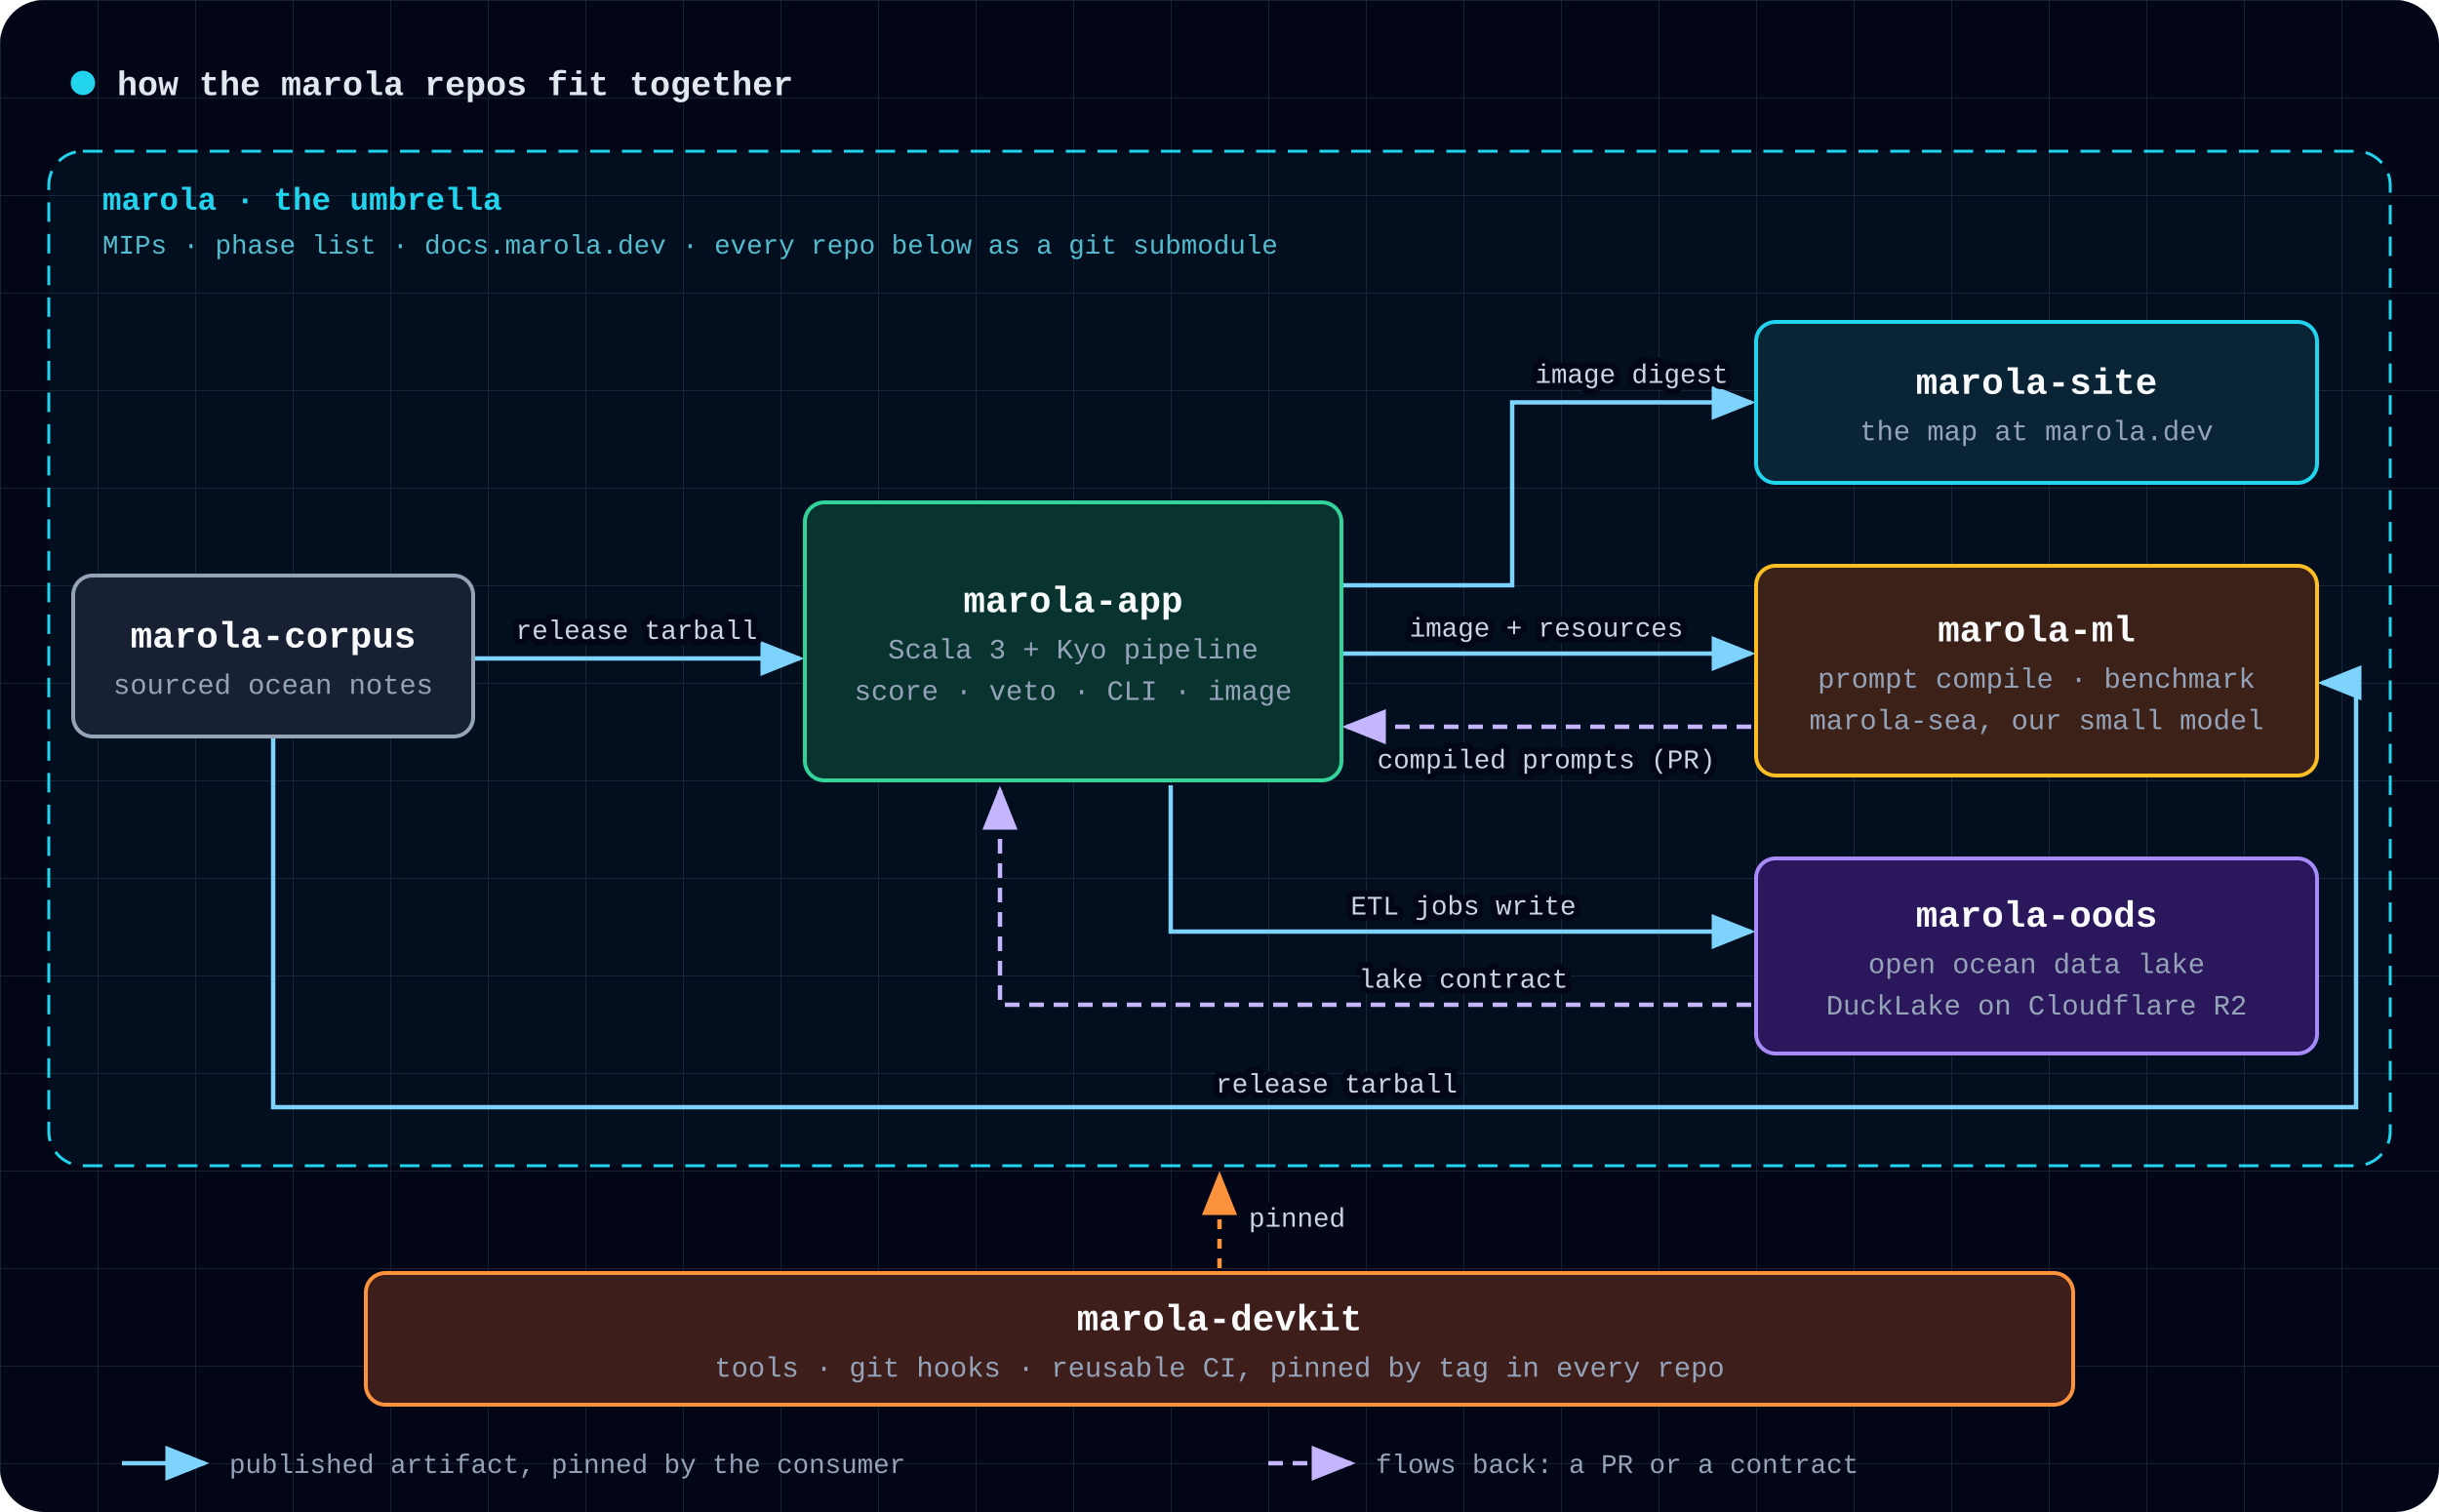
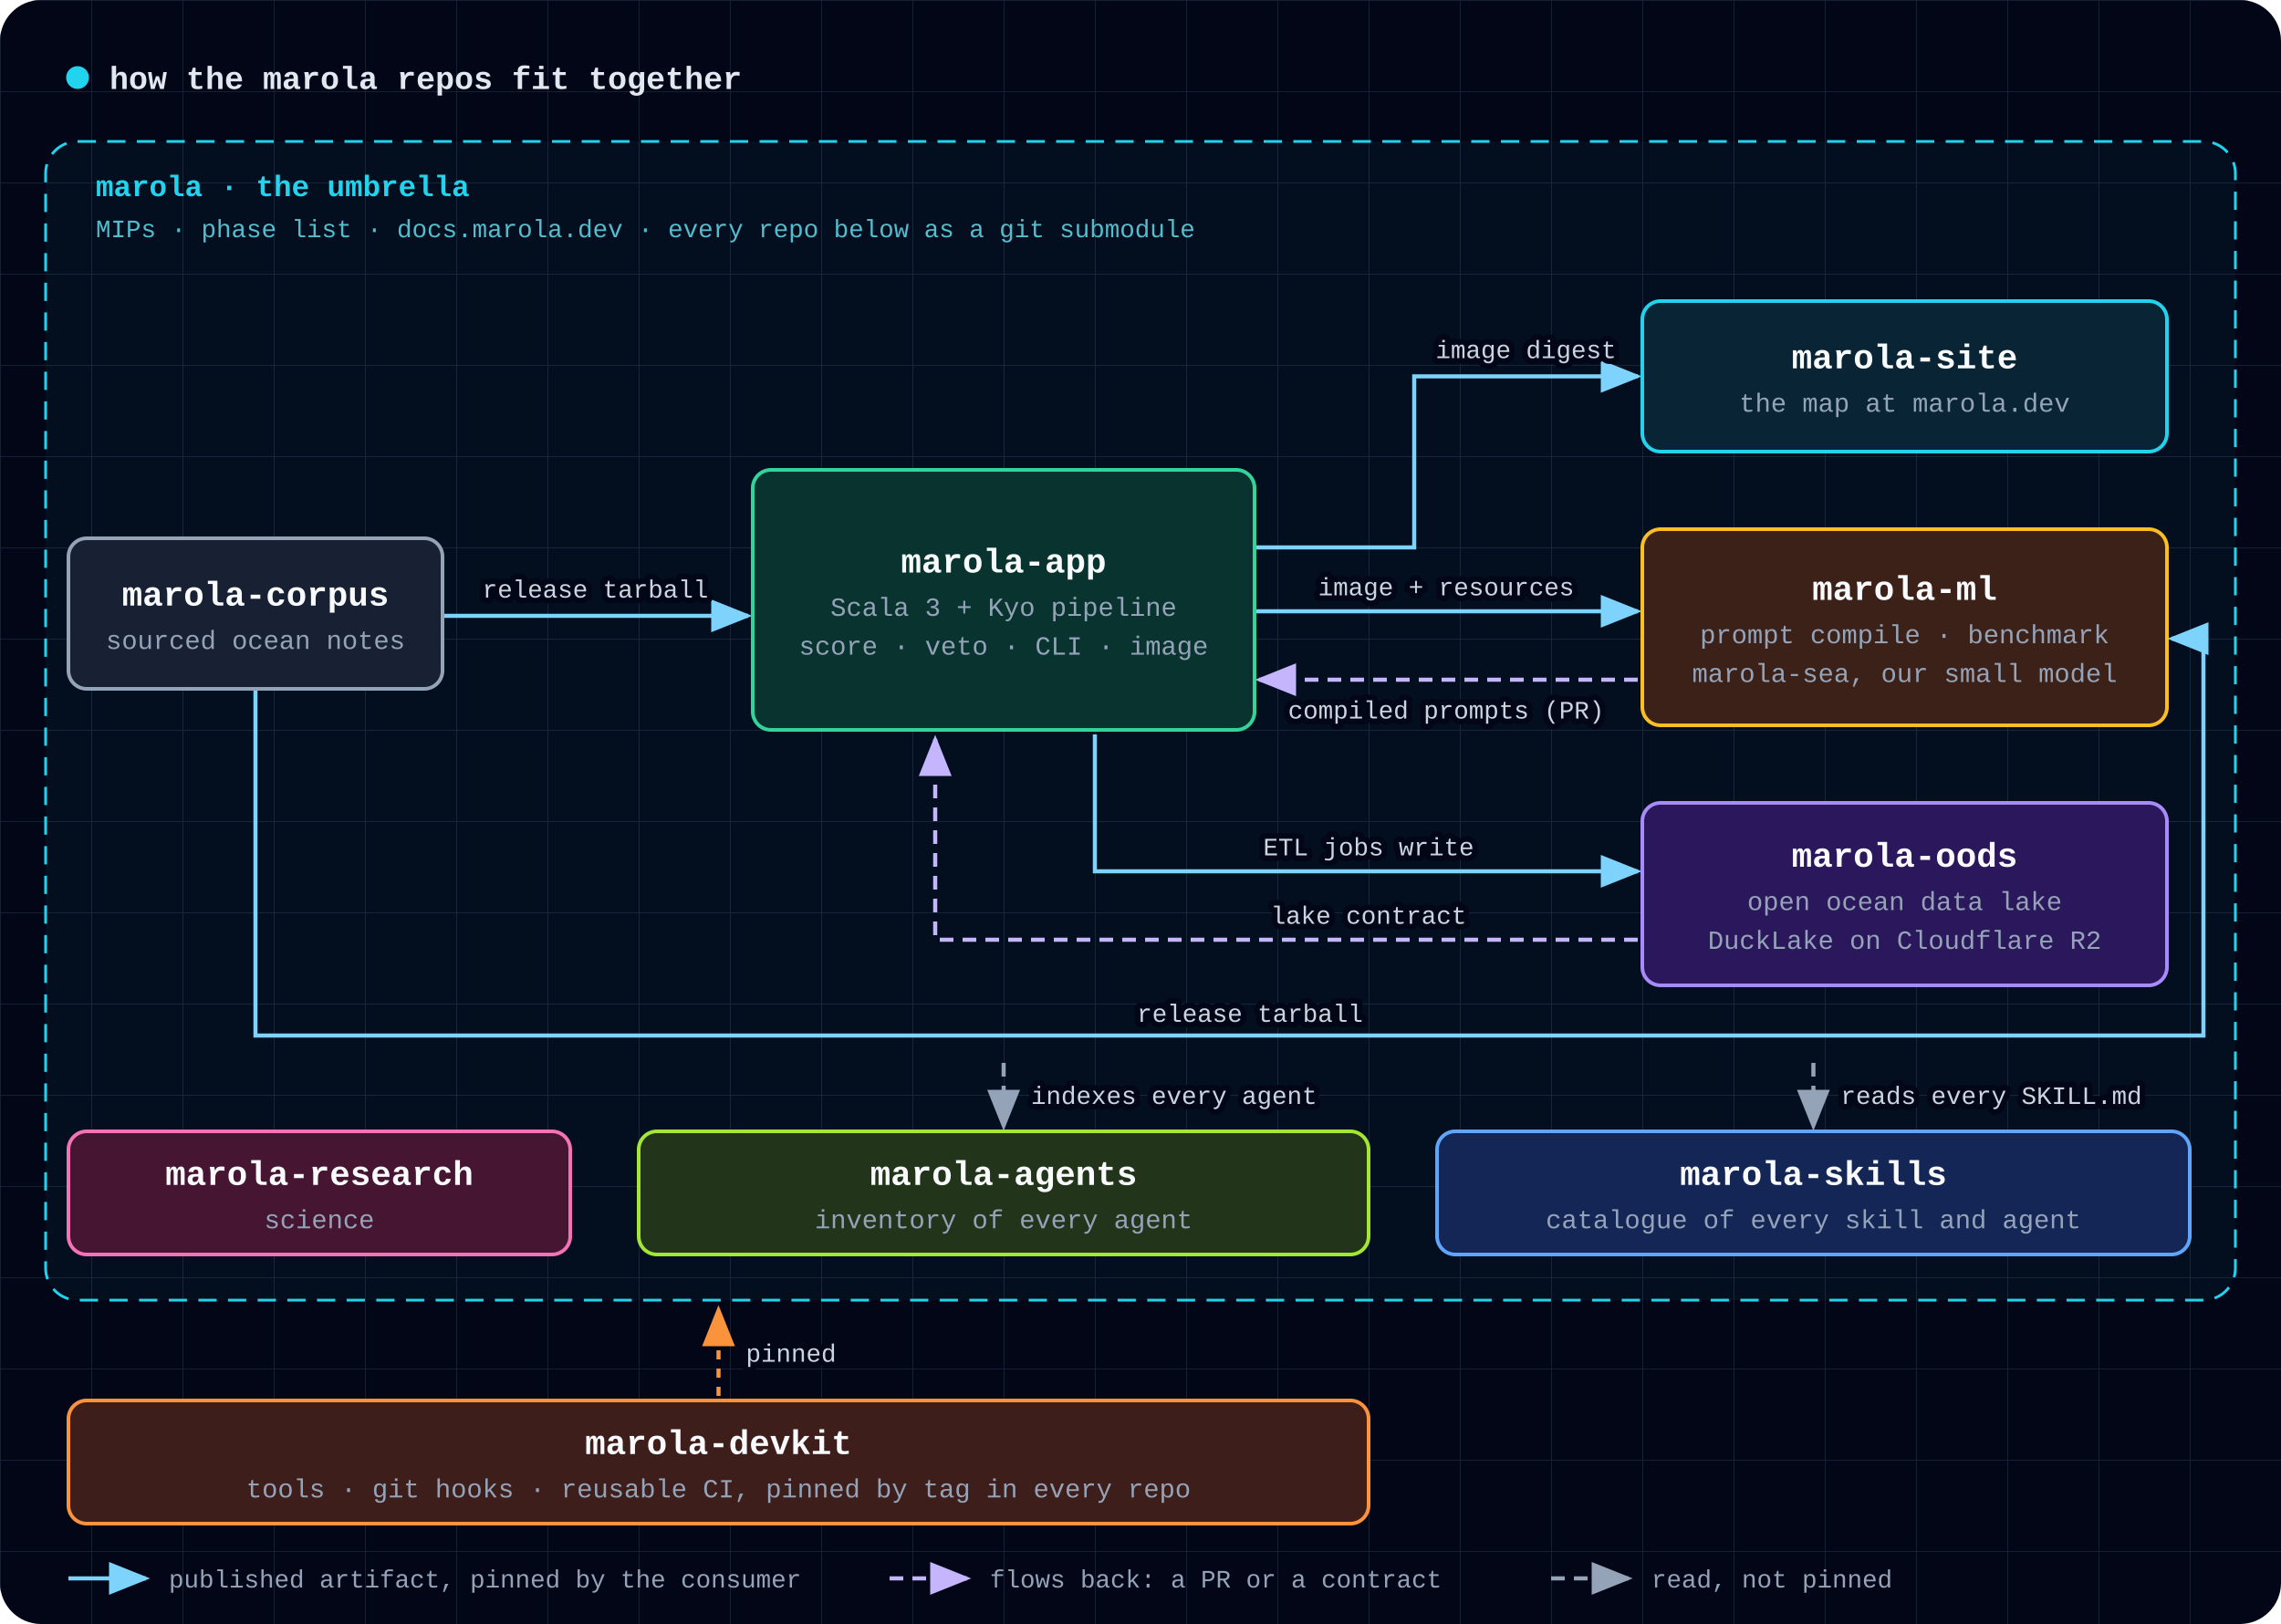
- <svg xmlns="http://www.w3.org/2000/svg" viewBox="0 0 1000 620" width="1000" height="620" role="img">
+ <svg xmlns="http://www.w3.org/2000/svg" viewBox="0 0 1000 712" width="1000" height="712" role="img">
  <style>
text{font-family:"JetBrains Mono",ui-monospace,SFMono-Regular,Menlo,Consolas,"Liberation Mono",monospace}
.name{fill:#f8fafc;font-size:15px;font-weight:700}
.sub{fill:#94a3b8;font-size:11.5px}
.edge{fill:#cbd5e1;font-size:11px;paint-order:stroke;stroke:#020617;stroke-width:5px;stroke-linejoin:round}
.title{fill:#e2e8f0;font-size:14px;font-weight:600}
.region{fill:#22d3ee;font-size:13px;font-weight:700}
.regionsub{fill:#67e8f9;font-size:11px;opacity:.8}
.leg{fill:#94a3b8;font-size:11px}
</style>
  <defs>
    <pattern id="grid" width="40" height="40" patternUnits="userSpaceOnUse">
      <path d="M 40 0 L 0 0 0 40" fill="none" stroke="#1e293b" stroke-width="0.6" />
    </pattern>
    <marker id="a" markerWidth="10" markerHeight="8" refX="9" refY="4" orient="auto">
      <polygon points="0 0,10 4,0 8" fill="#7dd3fc" />
    </marker>
    <marker id="b" markerWidth="10" markerHeight="8" refX="9" refY="4" orient="auto">
      <polygon points="0 0,10 4,0 8" fill="#c4b5fd" />
    </marker>
+     <marker id="g" markerWidth="10" markerHeight="8" refX="9" refY="4" orient="auto">
+       <polygon points="0 0,10 4,0 8" fill="#94a3b8" />
+     </marker>
    <marker id="o" markerWidth="10" markerHeight="8" refX="9" refY="4" orient="auto">
      <polygon points="0 0,10 4,0 8" fill="#fb923c" />
    </marker>
  </defs>
-   <rect width="1000" height="620" rx="18" fill="#020617" />
-   <rect width="1000" height="620" rx="18" fill="url(#grid)" />
+   <rect width="1000" height="712" rx="18" fill="#020617" />
+   <rect width="1000" height="712" rx="18" fill="url(#grid)" />
  <circle cx="34" cy="34" r="5" fill="#22d3ee" />
  <text x="48" y="39" class="title" text-anchor="start">how the marola repos fit together</text>
-   <rect x="20" y="62" width="960" height="416" rx="14" fill="rgba(34,211,238,0.04)" stroke="#22d3ee" stroke-width="1.2" stroke-dasharray="8,5" />
+   <rect x="20" y="62" width="960" height="508" rx="14" fill="rgba(34,211,238,0.04)" stroke="#22d3ee" stroke-width="1.2" stroke-dasharray="8,5" />
  <text x="42" y="86" class="region" text-anchor="start">marola · the umbrella</text>
  <text x="42" y="104" class="regionsub" text-anchor="start">MIPs · phase list · docs.marola.dev · every repo below as a git submodule</text>
  <path d="M 194 270 H 328" stroke="#7dd3fc" stroke-width="1.8" fill="none" marker-end="url(#a)" />
  <text x="261" y="262" class="edge" text-anchor="middle">release tarball</text>
  <path d="M 112 302 V 454 H 966 V 280 H 952" stroke="#7dd3fc" stroke-width="1.8" fill="none" marker-end="url(#a)" />
  <text x="548" y="448" class="edge" text-anchor="middle">release tarball</text>
  <path d="M 550 240 H 620 V 165 H 718" stroke="#7dd3fc" stroke-width="1.8" fill="none" marker-end="url(#a)" />
  <text x="669" y="157" class="edge" text-anchor="middle">image digest</text>
  <path d="M 550 268 H 718" stroke="#7dd3fc" stroke-width="1.8" fill="none" marker-end="url(#a)" />
  <text x="634" y="261" class="edge" text-anchor="middle">image + resources</text>
  <path d="M 718 298 H 552" stroke="#c4b5fd" stroke-width="1.8" fill="none" stroke-dasharray="6,4" marker-end="url(#b)" />
  <text x="634" y="315" class="edge" text-anchor="middle">compiled prompts (PR)</text>
  <path d="M 480 322 V 382 H 718" stroke="#7dd3fc" stroke-width="1.8" fill="none" marker-end="url(#a)" />
  <text x="600" y="375" class="edge" text-anchor="middle">ETL jobs write</text>
  <path d="M 718 412 H 410 V 324" stroke="#c4b5fd" stroke-width="1.8" fill="none" stroke-dasharray="6,4" marker-end="url(#b)" />
  <text x="600" y="405" class="edge" text-anchor="middle">lake contract</text>
-   <path d="M 500 520 V 482" stroke="#fb923c" stroke-width="1.8" fill="none" stroke-dasharray="4,4" marker-end="url(#o)" />
-   <text x="512" y="503" class="edge" text-anchor="start">pinned</text>
+   <path d="M 315 612 V 574" stroke="#fb923c" stroke-width="1.8" fill="none" stroke-dasharray="4,4" marker-end="url(#o)" />
+   <text x="327" y="597" class="edge" text-anchor="start">pinned</text>
+   <path d="M 795 466 V 494" stroke="#94a3b8" stroke-width="1.8" fill="none" stroke-dasharray="6,4" marker-end="url(#g)" />
+   <text x="807" y="484" class="edge" text-anchor="start">reads every SKILL.md</text>
+   <path d="M 440 466 V 494" stroke="#94a3b8" stroke-width="1.8" fill="none" stroke-dasharray="6,4" marker-end="url(#g)" />
+   <text x="452" y="484" class="edge" text-anchor="start">indexes every agent</text>
  <rect x="30" y="236" width="164" height="66" rx="8" fill="#0b1222" />
  <rect x="30" y="236" width="164" height="66" rx="8" fill="rgba(30,41,59,0.7)" stroke="#94a3b8" stroke-width="1.6" />
  <text x="112.0" y="265.5" class="name" text-anchor="middle">marola-corpus</text>
  <text x="112.0" y="284.5" class="sub" text-anchor="middle">sourced ocean notes</text>
  <rect x="330" y="206" width="220" height="114" rx="8" fill="#0b1222" />
  <rect x="330" y="206" width="220" height="114" rx="8" fill="rgba(6,78,59,0.55)" stroke="#34d399" stroke-width="1.6" />
  <text x="440.0" y="251.0" class="name" text-anchor="middle">marola-app</text>
  <text x="440.0" y="270.0" class="sub" text-anchor="middle">Scala 3 + Kyo pipeline</text>
  <text x="440.0" y="287.0" class="sub" text-anchor="middle">score · veto · CLI · image</text>
  <rect x="720" y="132" width="230" height="66" rx="8" fill="#0b1222" />
  <rect x="720" y="132" width="230" height="66" rx="8" fill="rgba(8,51,68,0.55)" stroke="#22d3ee" stroke-width="1.6" />
  <text x="835.0" y="161.5" class="name" text-anchor="middle">marola-site</text>
  <text x="835.0" y="180.5" class="sub" text-anchor="middle">the map at marola.dev</text>
  <rect x="720" y="232" width="230" height="86" rx="8" fill="#0b1222" />
  <rect x="720" y="232" width="230" height="86" rx="8" fill="rgba(120,53,15,0.45)" stroke="#fbbf24" stroke-width="1.6" />
  <text x="835.0" y="263.0" class="name" text-anchor="middle">marola-ml</text>
  <text x="835.0" y="282.0" class="sub" text-anchor="middle">prompt compile · benchmark</text>
  <text x="835.0" y="299.0" class="sub" text-anchor="middle">marola-sea, our small model</text>
  <rect x="720" y="352" width="230" height="80" rx="8" fill="#0b1222" />
  <rect x="720" y="352" width="230" height="80" rx="8" fill="rgba(76,29,149,0.5)" stroke="#a78bfa" stroke-width="1.6" />
  <text x="835.0" y="380.0" class="name" text-anchor="middle">marola-oods</text>
  <text x="835.0" y="399.0" class="sub" text-anchor="middle">open ocean data lake</text>
  <text x="835.0" y="416.0" class="sub" text-anchor="middle">DuckLake on Cloudflare R2</text>
-   <rect x="150" y="522" width="700" height="54" rx="8" fill="#0b1222" />
-   <rect x="150" y="522" width="700" height="54" rx="8" fill="rgba(124,45,18,0.45)" stroke="#fb923c" stroke-width="1.6" />
-   <text x="500.0" y="545.5" class="name" text-anchor="middle">marola-devkit</text>
-   <text x="500.0" y="564.5" class="sub" text-anchor="middle">tools · git hooks · reusable CI, pinned by tag in every repo</text>
-   <path d="M 50 600 H 84" stroke="#7dd3fc" stroke-width="1.8" fill="none" marker-end="url(#a)" />
-   <text x="94" y="604" class="leg" text-anchor="start">published artifact, pinned by the consumer</text>
-   <path d="M 520 600 H 554" stroke="#c4b5fd" stroke-width="1.8" fill="none" stroke-dasharray="6,4" marker-end="url(#b)" />
-   <text x="564" y="604" class="leg" text-anchor="start">flows back: a PR or a contract</text>
+   <rect x="30" y="614" width="570" height="54" rx="8" fill="#0b1222" />
+   <rect x="30" y="614" width="570" height="54" rx="8" fill="rgba(124,45,18,0.45)" stroke="#fb923c" stroke-width="1.6" />
+   <text x="315.0" y="637.5" class="name" text-anchor="middle">marola-devkit</text>
+   <text x="315.0" y="656.5" class="sub" text-anchor="middle">tools · git hooks · reusable CI, pinned by tag in every repo</text>
+   <rect x="30" y="496" width="220" height="54" rx="8" fill="#0b1222" />
+   <rect x="30" y="496" width="220" height="54" rx="8" fill="rgba(131,24,67,0.5)" stroke="#f472b6" stroke-width="1.6" />
+   <text x="140.0" y="519.5" class="name" text-anchor="middle">marola-research</text>
+   <text x="140.0" y="538.5" class="sub" text-anchor="middle">science</text>
+   <rect x="280" y="496" width="320" height="54" rx="8" fill="#0b1222" />
+   <rect x="280" y="496" width="320" height="54" rx="8" fill="rgba(54,83,20,0.55)" stroke="#a3e635" stroke-width="1.6" />
+   <text x="440.0" y="519.5" class="name" text-anchor="middle">marola-agents</text>
+   <text x="440.0" y="538.5" class="sub" text-anchor="middle">inventory of every agent</text>
+   <rect x="630" y="496" width="330" height="54" rx="8" fill="#0b1222" />
+   <rect x="630" y="496" width="330" height="54" rx="8" fill="rgba(30,58,138,0.5)" stroke="#60a5fa" stroke-width="1.6" />
+   <text x="795.0" y="519.5" class="name" text-anchor="middle">marola-skills</text>
+   <text x="795.0" y="538.5" class="sub" text-anchor="middle">catalogue of every skill and agent</text>
+   <path d="M 30 692 H 64" stroke="#7dd3fc" stroke-width="1.8" fill="none" marker-end="url(#a)" />
+   <text x="74" y="696" class="leg" text-anchor="start">published artifact, pinned by the consumer</text>
+   <path d="M 390 692 H 424" stroke="#c4b5fd" stroke-width="1.8" fill="none" stroke-dasharray="6,4" marker-end="url(#b)" />
+   <text x="434" y="696" class="leg" text-anchor="start">flows back: a PR or a contract</text>
+   <path d="M 680 692 H 714" stroke="#94a3b8" stroke-width="1.8" fill="none" stroke-dasharray="6,4" marker-end="url(#g)" />
+   <text x="724" y="696" class="leg" text-anchor="start">read, not pinned</text>
</svg>
